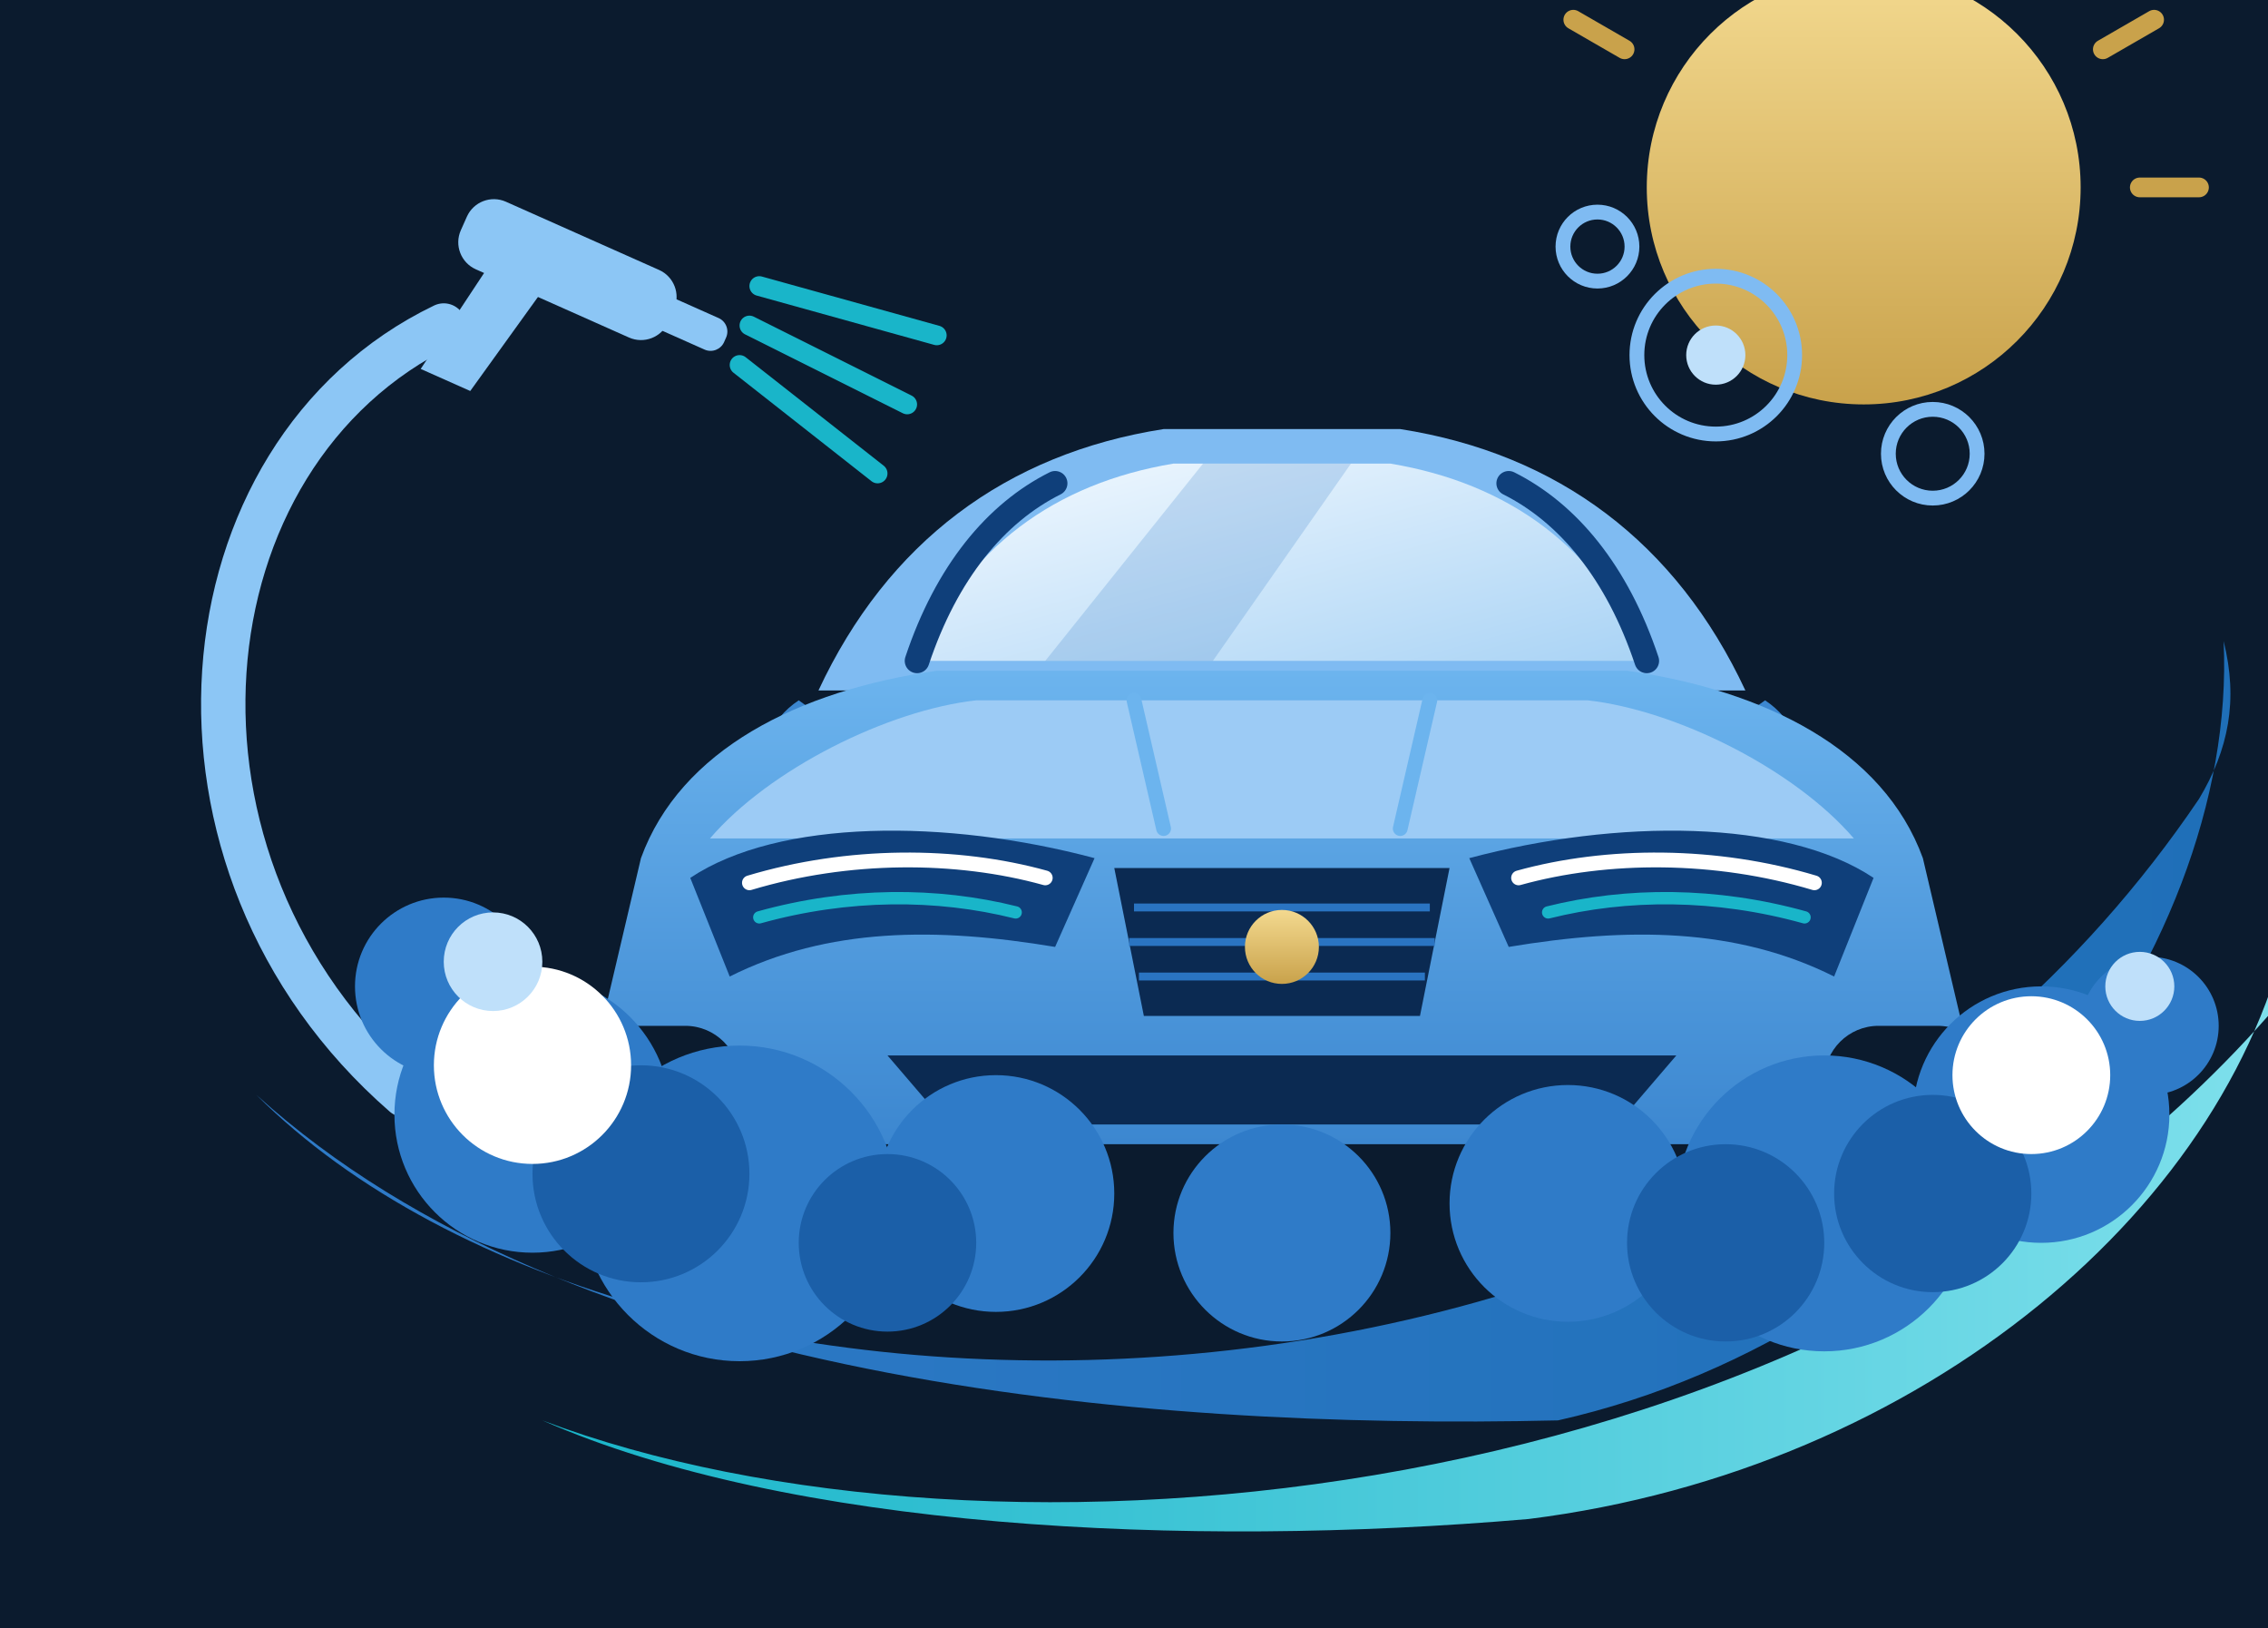
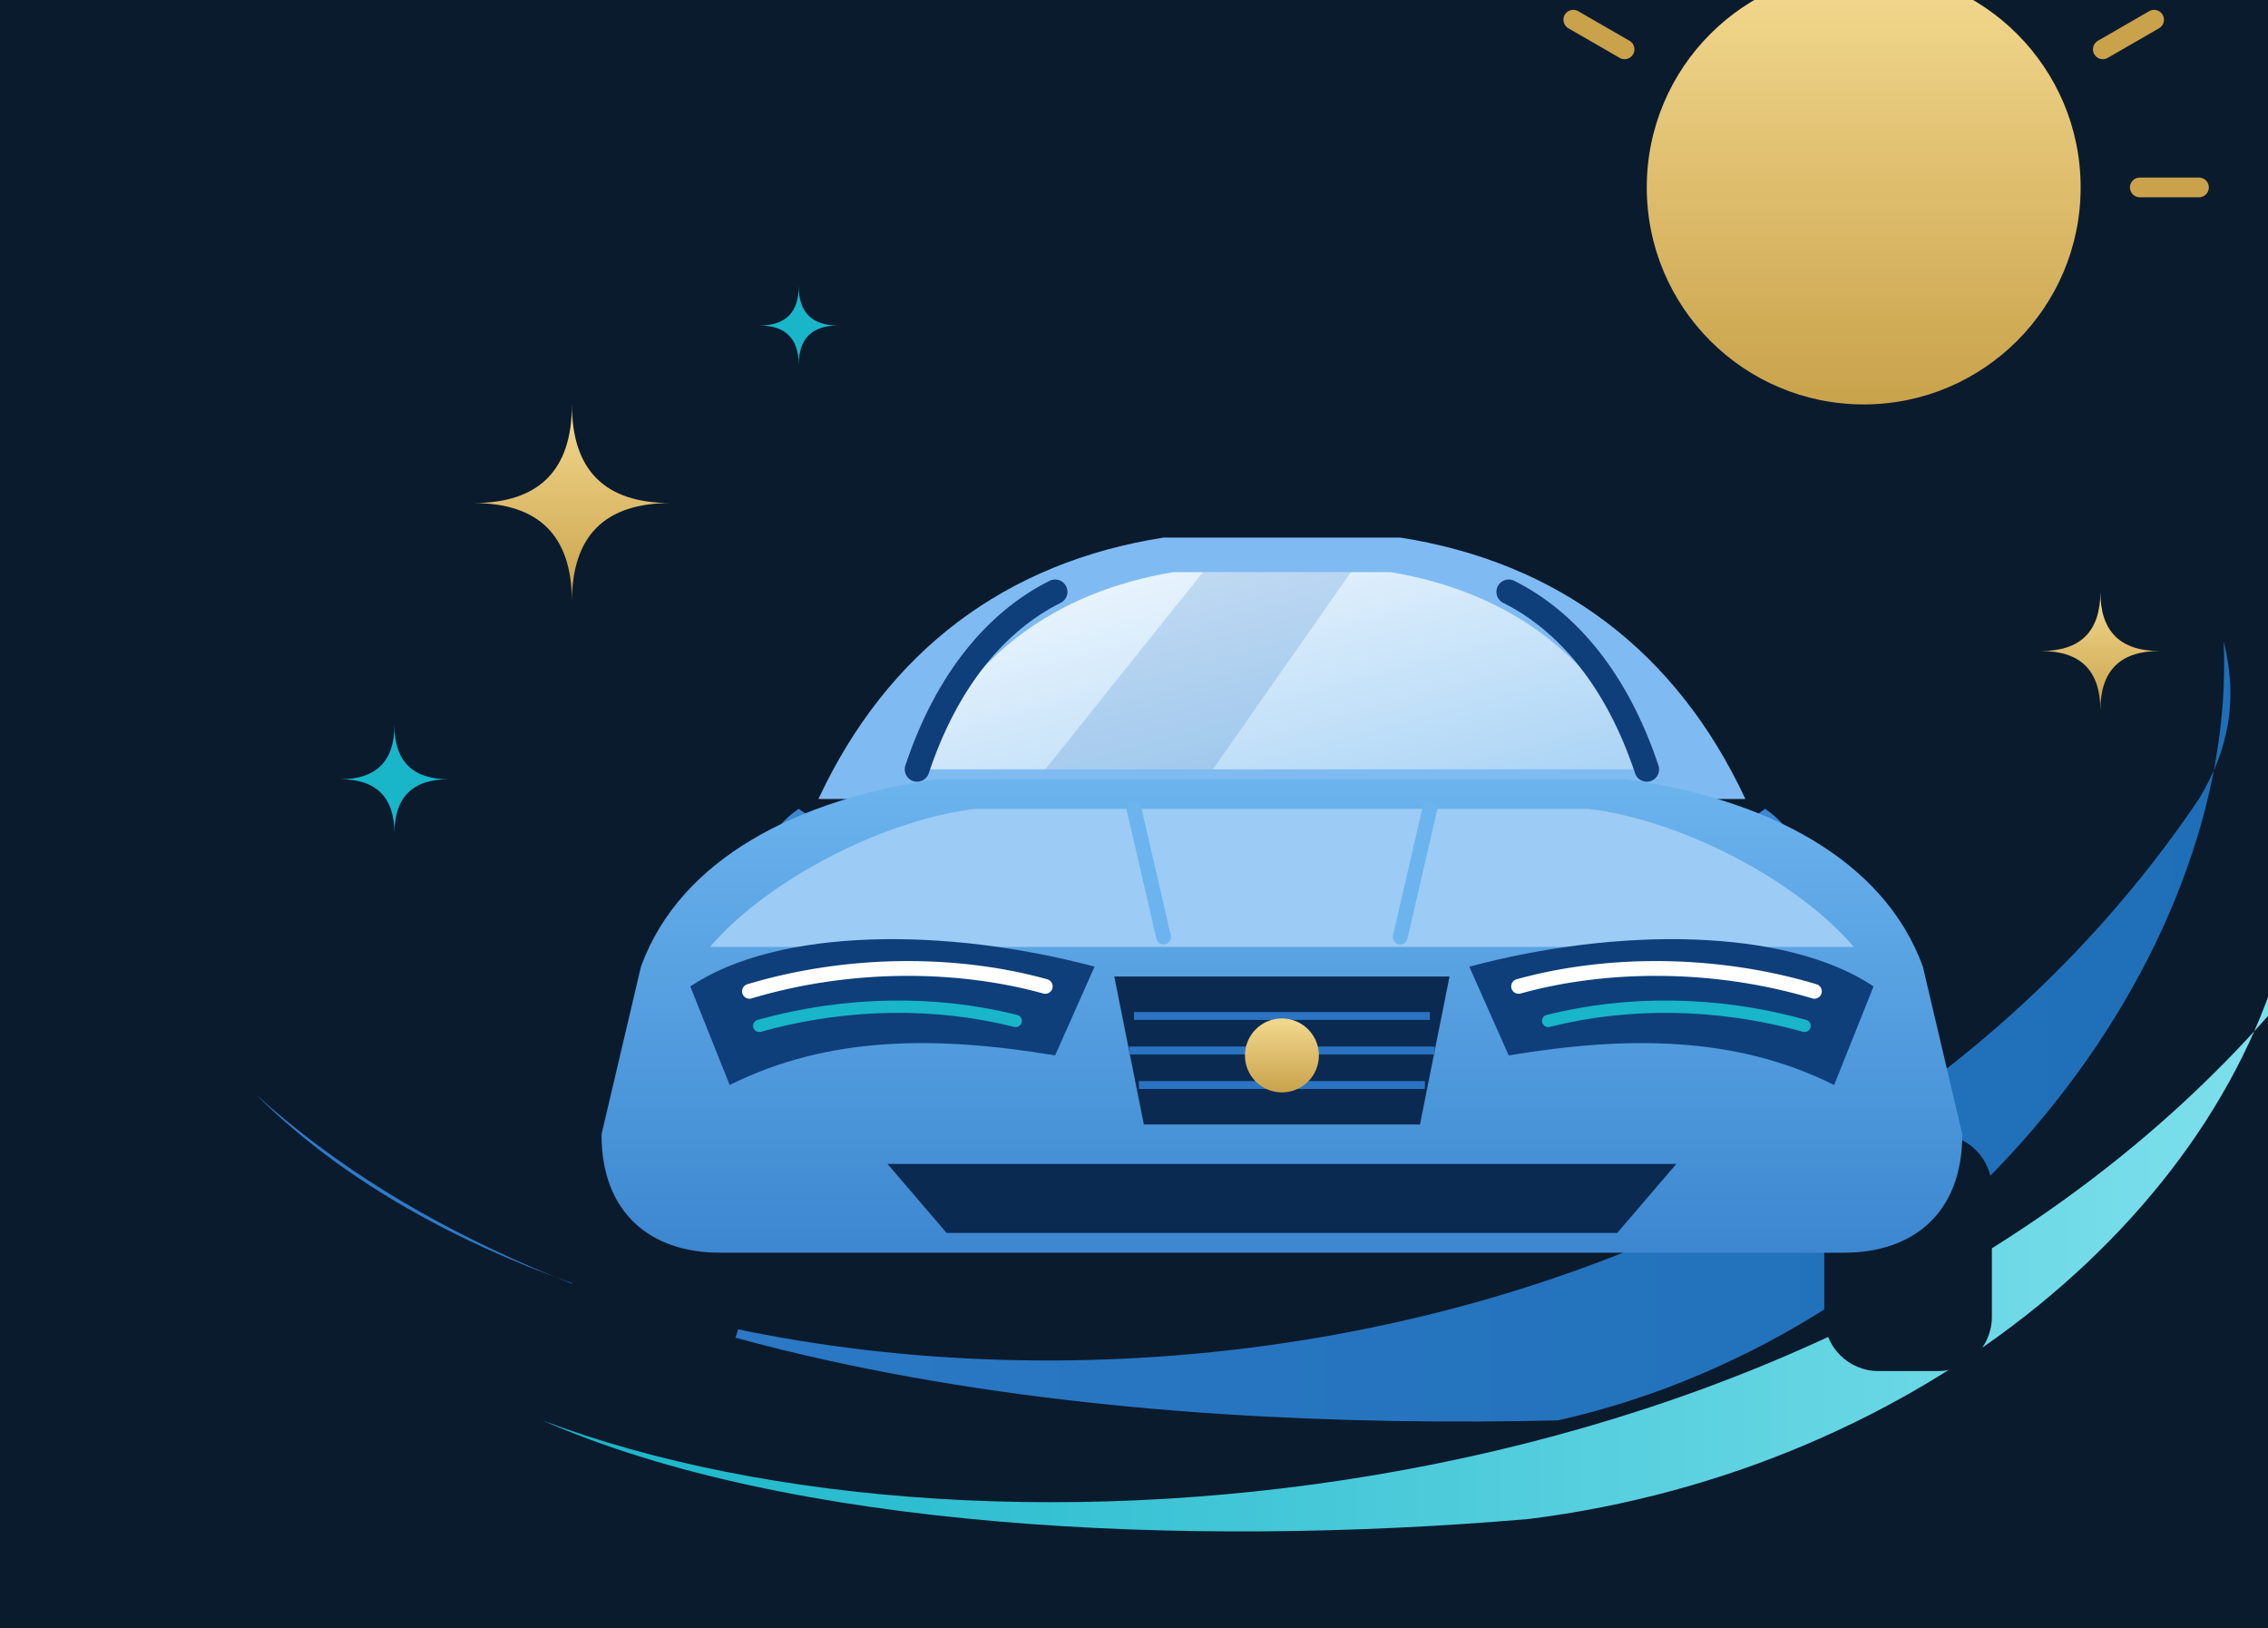
<svg xmlns="http://www.w3.org/2000/svg" viewBox="60 130 460 330" width="920" height="660" role="img" aria-label="Biboşluk">
  <defs>
    <linearGradient id="g_body" x1="0" y1="0" x2="0" y2="1">
      <stop offset="0" stop-color="#6CB4EE" />
      <stop offset="1" stop-color="#3C87D0" />
    </linearGradient>
    <linearGradient id="g_glass" x1="0" y1="0" x2="1" y2="1">
      <stop offset="0" stop-color="#F4FAFF" />
      <stop offset="1" stop-color="#A9D3F5" />
    </linearGradient>
    <linearGradient id="g_sun" x1="0" y1="0" x2="0" y2="1">
      <stop offset="0" stop-color="#F3D98F" />
      <stop offset="1" stop-color="#C9A24B" />
    </linearGradient>
    <linearGradient id="g_wave" x1="0" y1="0" x2="1" y2="0">
      <stop offset="0" stop-color="#2F7BC8" />
      <stop offset="1" stop-color="#1F6FB8" />
    </linearGradient>
    <linearGradient id="g_wave2" x1="0" y1="0" x2="1" y2="0">
      <stop offset="0" stop-color="#19B5C9" />
      <stop offset="1" stop-color="#7FE0EC" />
    </linearGradient>
  </defs>
  <rect x="0" y="0" width="600" height="600" fill="#0B1B2E" />
  <circle cx="438" cy="168" r="44" fill="url(#g_sun)" />
  <line x1="389.5" y1="140.0" x2="379.1" y2="134.0" stroke="#C9A24B" stroke-width="4" stroke-linecap="round" />
  <line x1="410.0" y1="119.5" x2="404.0" y2="109.1" stroke="#C9A24B" stroke-width="4" stroke-linecap="round" />
  <line x1="438.0" y1="112.0" x2="438.0" y2="100.0" stroke="#C9A24B" stroke-width="4" stroke-linecap="round" />
  <line x1="466.0" y1="119.5" x2="472.0" y2="109.1" stroke="#C9A24B" stroke-width="4" stroke-linecap="round" />
  <line x1="486.5" y1="140.0" x2="496.9" y2="134.0" stroke="#C9A24B" stroke-width="4" stroke-linecap="round" />
  <line x1="494.0" y1="168.0" x2="506.0" y2="168.0" stroke="#C9A24B" stroke-width="4" stroke-linecap="round" />
-   <path d="M142 352 C88 305 96 222 150 196" fill="none" stroke="#8CC6F5" stroke-width="9" stroke-linecap="round" />
-   <g transform="rotate(24 176 190)" fill="#8CC6F5">
-     <rect x="150" y="178" width="46" height="15" rx="6" />
-     <rect x="190" y="182" width="18" height="7" rx="3" />
-     <path d="M158 192 l12 0 l-5 24 l-11 0z" />
-   </g>
-   <path d="M212 196 L244 212" fill="none" stroke="#19B5C9" stroke-width="4" stroke-linecap="round" />
-   <path d="M214 188 L250 198" fill="none" stroke="#19B5C9" stroke-width="4" stroke-linecap="round" />
-   <path d="M210 204 L238 226" fill="none" stroke="#19B5C9" stroke-width="4" stroke-linecap="round" />
  <path d="M112 352 C190 430 410 434 506 292 C512 282 514 272 511 260 C514 324 456 400 376 418 C290 420 176 410 112 352 Z" fill="url(#g_wave)" />
  <path d="M170 418 C260 452 430 438 520 336 C524 330 526 322 525 314 C514 374 450 428 370 438 C300 444 220 440 170 418 Z" fill="url(#g_wave2)" />
-   <g>
+   <g transform="translate(0 22)">
+     <rect x="176" y="338" width="34" height="48" rx="11" fill="#0B1B2E" />
+     <rect x="430" y="338" width="34" height="48" rx="11" fill="#0B1B2E" />
    <path d="M226 270 C240 240 264 222 296 217 L344 217 C376 222 400 240 414 270 Z" fill="#7FBBF2" />
    <path d="M246 264 C256 241 274 228 298 224 L342 224 C366 228 384 241 394 264 Z" fill="url(#g_glass)" />
    <path d="M304 224 L334 224 L306 264 L272 264 Z" fill="#2A74C2" opacity=".2" />
    <path d="M246 264 C252 246 262 234 274 228" fill="none" stroke="#0F3F7A" stroke-width="5" stroke-linecap="round" />
    <path d="M394 264 C388 246 378 234 366 228" fill="none" stroke="#0F3F7A" stroke-width="5" stroke-linecap="round" />
    <path d="M222 272 C216 276 214 282 216 288 L236 282 Z" fill="#3C87D0" />
    <path d="M418 272 C424 276 426 282 424 288 L404 282 Z" fill="#3C87D0" />
    <path d="M190 304 C198 282 222 270 250 266 L390 266 C418 270 442 282 450 304 L458 338 C458 354 448 362 434 362 L206 362 C192 362 182 354 182 338 Z" fill="url(#g_body)" />
    <path d="M258 272 L382 272 C400 274 424 286 436 300 L204 300 C216 286 240 274 258 272Z" fill="#9CCBF5" />
    <path d="M290 272 L296 298 M350 272 L344 298" stroke="#6CB4EE" stroke-width="3" stroke-linecap="round" />
    <path d="M200 308 C218 296 252 296 282 304 L274 322 C250 318 228 318 208 328 Z" fill="#0F3F7A" />
    <path d="M212 309 C232 303 254 303 272 308" fill="none" stroke="#fff" stroke-width="3" stroke-linecap="round" />
    <path d="M214 316 C232 311 250 311 266 315" fill="none" stroke="#19B5C9" stroke-width="2.5" stroke-linecap="round" />
    <path d="M440 308 C422 296 388 296 358 304 L366 322 C390 318 412 318 432 328 Z" fill="#0F3F7A" />
    <path d="M428 309 C408 303 386 303 368 308" fill="none" stroke="#fff" stroke-width="3" stroke-linecap="round" />
    <path d="M426 316 C408 311 390 311 374 315" fill="none" stroke="#19B5C9" stroke-width="2.5" stroke-linecap="round" />
    <path d="M286 306 L354 306 L348 336 L292 336 Z" fill="#0B2A52" />
    <path d="M290 314 H350 M289 321 H351 M291 328 H349" stroke="#2A74C2" stroke-width="1.6" />
    <circle cx="320" cy="322" r="7.5" fill="url(#g_sun)" />
    <path d="M240 344 L400 344 L388 358 L252 358Z" fill="#0B2A52" />
-     <rect x="176" y="338" width="34" height="48" rx="11" fill="#0B1B2E" />
-     <rect x="430" y="338" width="34" height="48" rx="11" fill="#0B1B2E" />
  </g>
-   <circle cx="168" cy="356" r="28" fill="#2F7BC8" />
-   <circle cx="210" cy="374" r="32" fill="#2F7BC8" />
-   <circle cx="262" cy="372" r="24" fill="#2F7BC8" />
-   <circle cx="320" cy="380" r="22" fill="#2F7BC8" />
-   <circle cx="378" cy="374" r="24" fill="#2F7BC8" />
-   <circle cx="430" cy="374" r="30" fill="#2F7BC8" />
-   <circle cx="474" cy="356" r="26" fill="#2F7BC8" />
-   <circle cx="150" cy="330" r="18" fill="#2F7BC8" />
-   <circle cx="496" cy="338" r="14" fill="#2F7BC8" />
-   <circle cx="190" cy="368" r="22" fill="#1B5FA8" />
-   <circle cx="240" cy="382" r="18" fill="#1B5FA8" />
-   <circle cx="410" cy="382" r="20" fill="#1B5FA8" />
-   <circle cx="452" cy="372" r="20" fill="#1B5FA8" />
-   <circle cx="168" cy="346" r="20" fill="#FFFFFF" />
-   <circle cx="472" cy="348" r="16" fill="#FFFFFF" />
-   <circle cx="160" cy="325" r="10" fill="#BFE0FA" />
-   <circle cx="494" cy="330" r="7" fill="#BFE0FA" />
-   <circle cx="408" cy="202" r="16" fill="none" stroke="#7FBBF2" stroke-width="3" />
-   <circle cx="452" cy="222" r="9" fill="none" stroke="#7FBBF2" stroke-width="3" />
-   <circle cx="384" cy="180" r="7" fill="none" stroke="#7FBBF2" stroke-width="3" />
-   <circle cx="408" cy="202" r="6" fill="#BFE0FA" />
+   <path d="M176 212 Q176 232 196 232 Q176 232 176 252 Q176 232 156 232 Q176 232 176 212Z" fill="url(#g_sun)" />
+   <path d="M140 277 Q140 288 151 288 Q140 288 140 299 Q140 288 129 288 Q140 288 140 277Z" fill="#19B5C9" />
+   <path d="M486 250 Q486 262 498 262 Q486 262 486 274 Q486 262 474 262 Q486 262 486 250Z" fill="url(#g_sun)" />
+   <path d="M222 188 Q222 196 230 196 Q222 196 222 204 Q222 196 214 196 Q222 196 222 188Z" fill="#19B5C9" />
</svg>
